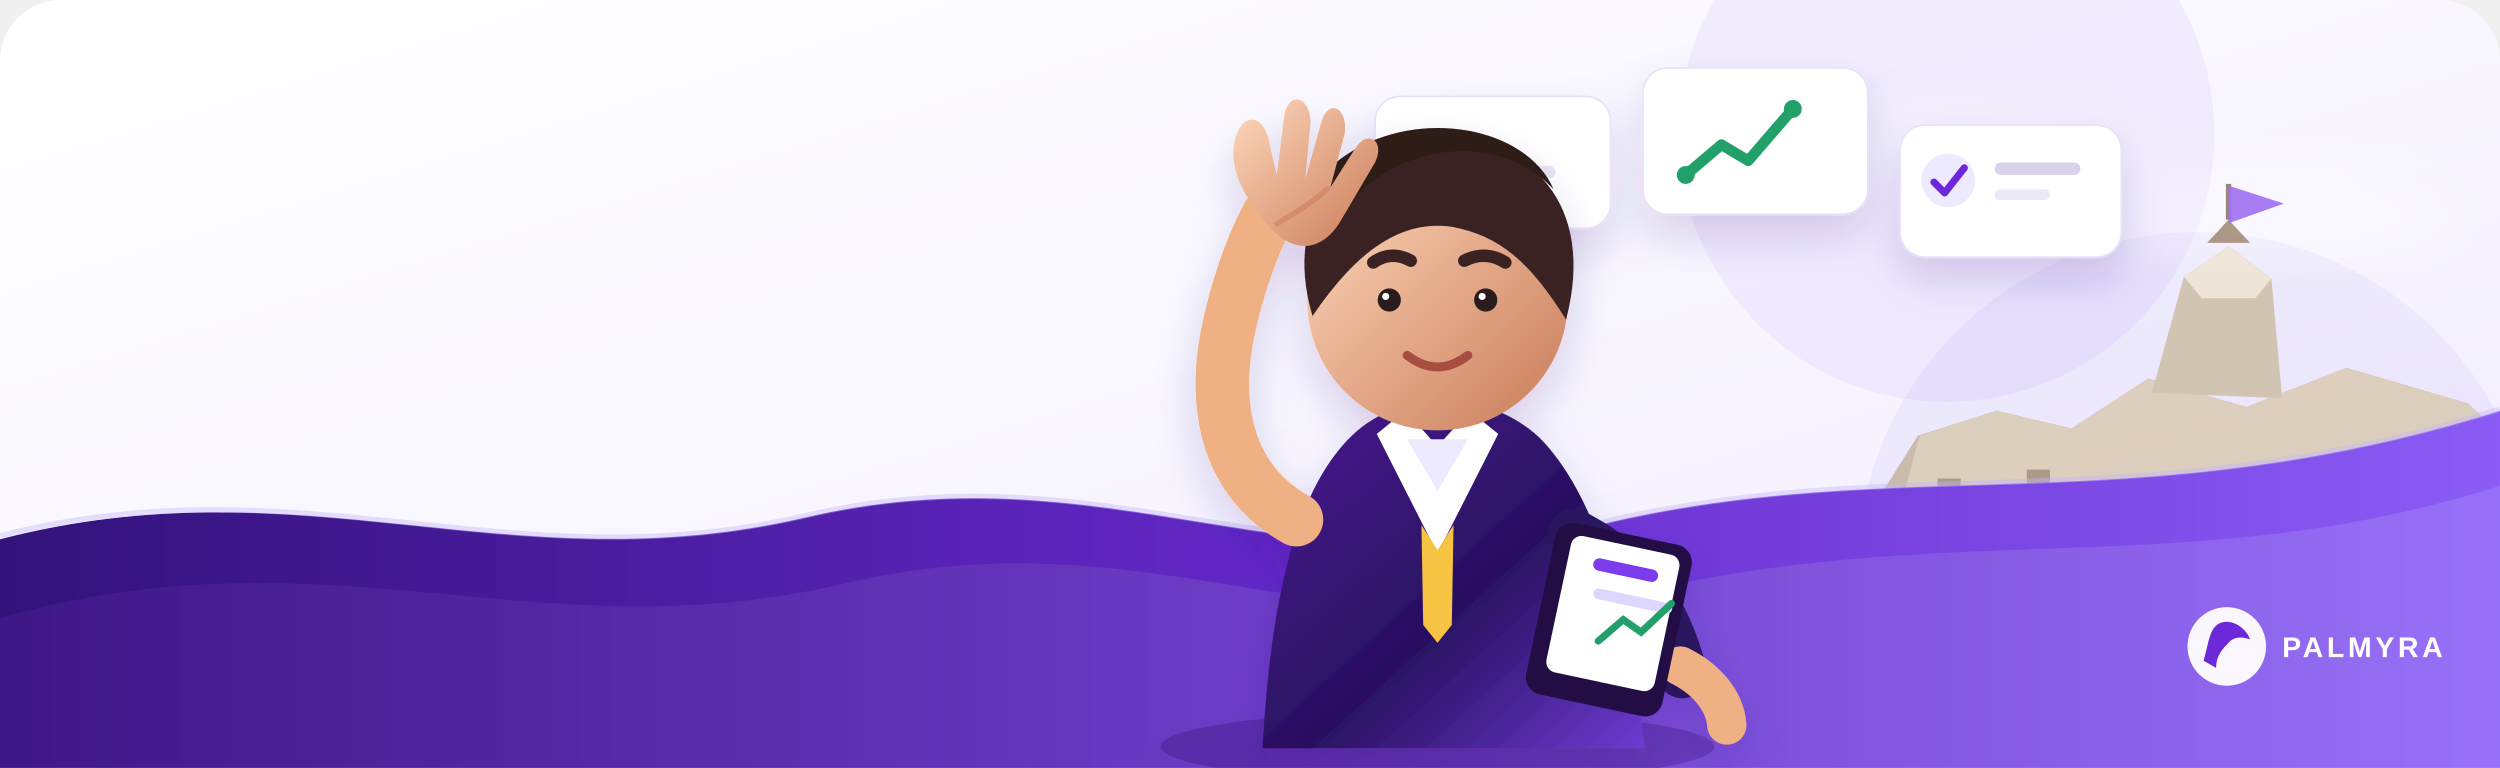
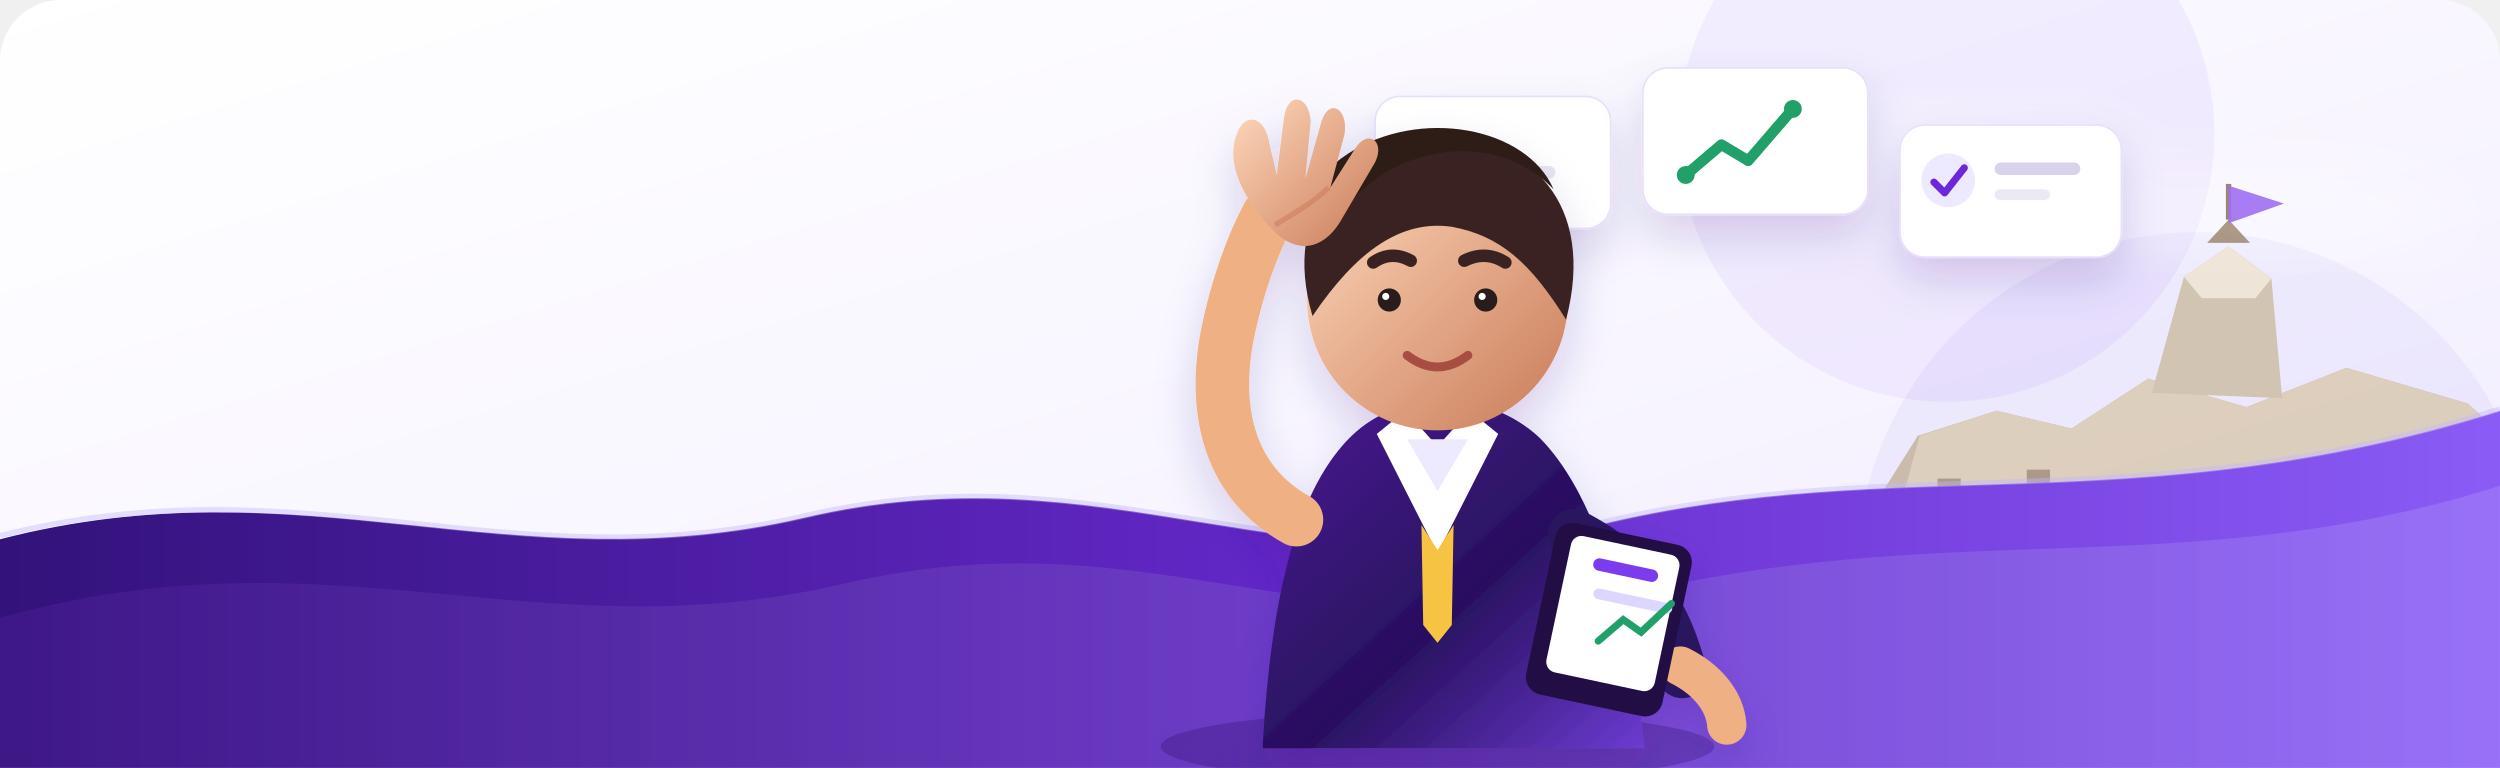
- <svg xmlns="http://www.w3.org/2000/svg" viewBox="0 0 1400 430" role="img" aria-label="Escena empresarial PALMYRA con asesora, paneles de negocio y La Habana">
+ <svg xmlns="http://www.w3.org/2000/svg" viewBox="0 0 1400 430" role="img" aria-label="Escena empresarial con asesora, paneles de negocio y ciudad costera">
  <defs>
    <linearGradient id="bg" x1="0" y1="0" x2="1" y2="1">
      <stop offset="0" stop-color="#ffffff" />
      <stop offset=".62" stop-color="#f7f4ff" />
      <stop offset="1" stop-color="#eee9ff" />
    </linearGradient>
    <linearGradient id="wave" x1="0" y1="0" x2="1" y2="0">
      <stop offset="0" stop-color="#32127a" />
      <stop offset=".52" stop-color="#6428c9" />
      <stop offset="1" stop-color="#8b5cf6" />
    </linearGradient>
    <linearGradient id="wave2" x1="0" y1="0" x2="1" y2="0">
      <stop offset="0" stop-color="#4c1d95" />
      <stop offset="1" stop-color="#a78bfa" />
    </linearGradient>
    <linearGradient id="suit" x1="0" y1="0" x2="1" y2="1">
      <stop offset="0" stop-color="#4c1d95" />
      <stop offset=".55" stop-color="#28105f" />
      <stop offset="1" stop-color="#6d3bd2" />
    </linearGradient>
    <linearGradient id="skin" x1="0" y1="0" x2="1" y2="1">
      <stop offset="0" stop-color="#ffd9bd" />
      <stop offset="1" stop-color="#c97b58" />
    </linearGradient>
    <filter id="shadow" x="-30%" y="-30%" width="160%" height="180%">
      <feDropShadow dx="0" dy="12" stdDeviation="12" flood-color="#32127a" flood-opacity=".16" />
    </filter>
    <filter id="soft">
      <feGaussianBlur stdDeviation="18" />
    </filter>
  </defs>
  <rect width="1400" height="430" rx="34" fill="url(#bg)" />
  <circle cx="1090" cy="75" r="150" fill="#8b5cf6" opacity=".08" />
  <circle cx="1230" cy="320" r="190" fill="#4f46e5" opacity=".06" />
  <g opacity=".35" fill="#ffffff" filter="url(#soft)">
    <ellipse cx="1040" cy="86" rx="150" ry="28" />
    <ellipse cx="1260" cy="120" rx="120" ry="24" />
  </g>
  <g transform="translate(1040 118)" opacity=".72">
    <path d="M0 180 L34 126 L78 112 L120 122 L163 94 L218 110 L274 88 L342 108 L386 148 L430 190 L430 210 L0 210Z" fill="#bca98e" />
    <path d="M35 126 L78 112 L120 122 L163 94 L218 110 L274 88 L342 108 L386 148 L374 164 L26 159Z" fill="#d7c5a5" />
    <path d="M165 102 L183 37 L208 20 L232 38 L238 105Z" fill="#c8b596" />
    <path d="M183 37 L208 20 L232 38 L223 49 L193 49Z" fill="#eee2cb" />
    <path d="M196 18 L208 5 L220 18Z" fill="#8f7557" />
    <path d="M208 5 L208 -15" stroke="#75583e" stroke-width="3" />
    <path d="M208 -14 L208 7 L239 -4Z" fill="#7c3aed" opacity=".9" />
    <g fill="#947b5d">
      <rect x="45" y="150" width="13" height="12" />
      <rect x="95" y="145" width="13" height="12" />
      <rect x="265" y="140" width="13" height="12" />
      <rect x="324" y="150" width="13" height="12" />
    </g>
  </g>
  <path d="M0 302 C170 258 285 328 450 290 C620 250 725 335 895 294 C1065 253 1195 294 1400 230 L1400 430 L0 430Z" fill="url(#wave)" />
  <path d="M0 346 C185 294 300 367 472 327 C645 286 742 371 925 330 C1100 291 1230 326 1400 272 L1400 430 L0 430Z" fill="url(#wave2)" opacity=".46" />
  <path d="M0 300 C170 257 285 327 450 289 C620 249 725 334 895 293 C1065 252 1195 293 1400 229" fill="none" stroke="#c4b5fd" stroke-opacity=".42" stroke-width="3" />
  <g filter="url(#shadow)">
    <rect x="770" y="54" width="132" height="74" rx="14" fill="#ffffff" stroke="#e8e0fb" />
    <rect x="789" y="74" width="40" height="9" rx="4.5" fill="#6d28d9" opacity=".9" />
    <rect x="789" y="93" width="82" height="7" rx="3.5" fill="#e8e4f2" />
    <rect x="789" y="108" width="60" height="6" rx="3" fill="#d7d0ea" />
    <rect x="920" y="38" width="126" height="82" rx="14" fill="#ffffff" stroke="#e8e0fb" />
    <path d="M944 98 L964 81 L979 90 L1004 61" fill="none" stroke="#22a06b" stroke-width="6" stroke-linecap="round" stroke-linejoin="round" />
    <circle cx="944" cy="98" r="5" fill="#22a06b" />
    <circle cx="1004" cy="61" r="5" fill="#22a06b" />
    <rect x="1064" y="70" width="124" height="74" rx="14" fill="#ffffff" stroke="#e8e0fb" />
    <circle cx="1091" cy="101" r="15" fill="#ede9fe" />
    <path d="M1083 102 L1089 108 L1100 94" fill="none" stroke="#6d28d9" stroke-width="4" stroke-linecap="round" stroke-linejoin="round" />
    <rect x="1117" y="91" width="48" height="7" rx="3.5" fill="#d9d2eb" />
    <rect x="1117" y="106" width="31" height="6" rx="3" fill="#ece8f5" />
  </g>
  <g transform="translate(635 36)" filter="url(#shadow)">
    <ellipse cx="170" cy="382" rx="155" ry="20" fill="#24104e" opacity=".24" />
    <path d="M72 383 C77 292 93 236 122 208 C150 181 198 182 227 209 C257 239 277 301 286 383Z" fill="url(#suit)" />
    <path d="M136 207 L170 274 L204 207 L188 194 L170 214 L152 194Z" fill="#ffffff" />
    <path d="M153 210 L170 239 L187 210" fill="#ede9fe" />
    <path d="M161 258 L170 272 L179 258 L178 314 L170 324 L162 314Z" fill="#f6c443" />
    <circle cx="170" cy="132" r="73" fill="url(#skin)" />
    <path d="M100 141 C82 80 120 43 170 42 C222 41 259 78 242 143 C222 111 205 96 178 91 C150 87 125 104 100 141Z" fill="#3b2421" />
    <path d="M110 95 C130 49 198 31 235 70 C220 35 160 24 120 50 C97 65 90 84 110 95Z" fill="#2d1a18" />
    <circle cx="143" cy="132" r="6.5" fill="#2b1e1b" />
    <circle cx="197" cy="132" r="6.5" fill="#2b1e1b" />
    <circle cx="141" cy="130" r="2" fill="#fff" />
    <circle cx="195" cy="130" r="2" fill="#fff" />
    <path d="M153 163 Q170 176 187 163" fill="none" stroke="#a84d42" stroke-width="5" stroke-linecap="round" />
    <path d="M134 111 Q144 104 155 110" fill="none" stroke="#3b2421" stroke-width="7" stroke-linecap="round" />
    <path d="M185 110 Q197 104 208 111" fill="none" stroke="#3b2421" stroke-width="7" stroke-linecap="round" />
    <path d="M91 255 C55 235 44 197 52 153 C58 123 67 100 75 85" fill="none" stroke="#efb084" stroke-width="30" stroke-linecap="round" />
    <path d="M76 91 C57 70 52 52 58 38 C63 26 74 30 76 45 L80 62 L84 30 C86 15 98 17 99 32 L96 64 L105 32 C109 19 120 24 118 39 L110 69 L124 47 C131 36 141 43 135 55 L115 89 C106 103 91 108 76 91Z" fill="url(#skin)" />
    <path d="M79 90 C90 83 100 78 109 69" stroke="#c97857" stroke-width="3" opacity=".5" />
    <path d="M246 263 C283 282 298 307 307 341" fill="none" stroke="#2a125f" stroke-width="28" stroke-linecap="round" />
    <path d="M306 337 C320 344 331 356 332 370" fill="none" stroke="#efb084" stroke-width="22" stroke-linecap="round" />
    <rect x="238" y="255" width="78" height="98" rx="10" transform="rotate(12 238 255)" fill="#211044" />
    <rect x="246" y="263" width="62" height="78" rx="6" transform="rotate(12 246 263)" fill="#ffffff" />
    <rect x="258" y="276" width="37" height="7" rx="3.5" transform="rotate(12 258 276)" fill="#7c3aed" />
    <rect x="258" y="293" width="45" height="6" rx="3" transform="rotate(12 258 293)" fill="#ddd6fe" />
    <path d="M260 323 L274 311 L284 318 L301 302" fill="none" stroke="#22a06b" stroke-width="4" stroke-linecap="round" />
  </g>
-   <g transform="translate(1225 340)">
-     <circle cx="22" cy="22" r="22" fill="#ffffff" opacity=".95" />
-     <path d="M9 30 C12 20 12 12 18 9 C25 6 33 12 35 18 C29 16 25 17 22 21 C18 25 16 29 16 34Z" fill="#6d28d9" />
-     <text x="53" y="28" font-family="Arial,sans-serif" font-size="16" font-weight="800" fill="#ffffff" letter-spacing="2">PALMYRA</text>
-   </g>
</svg>
